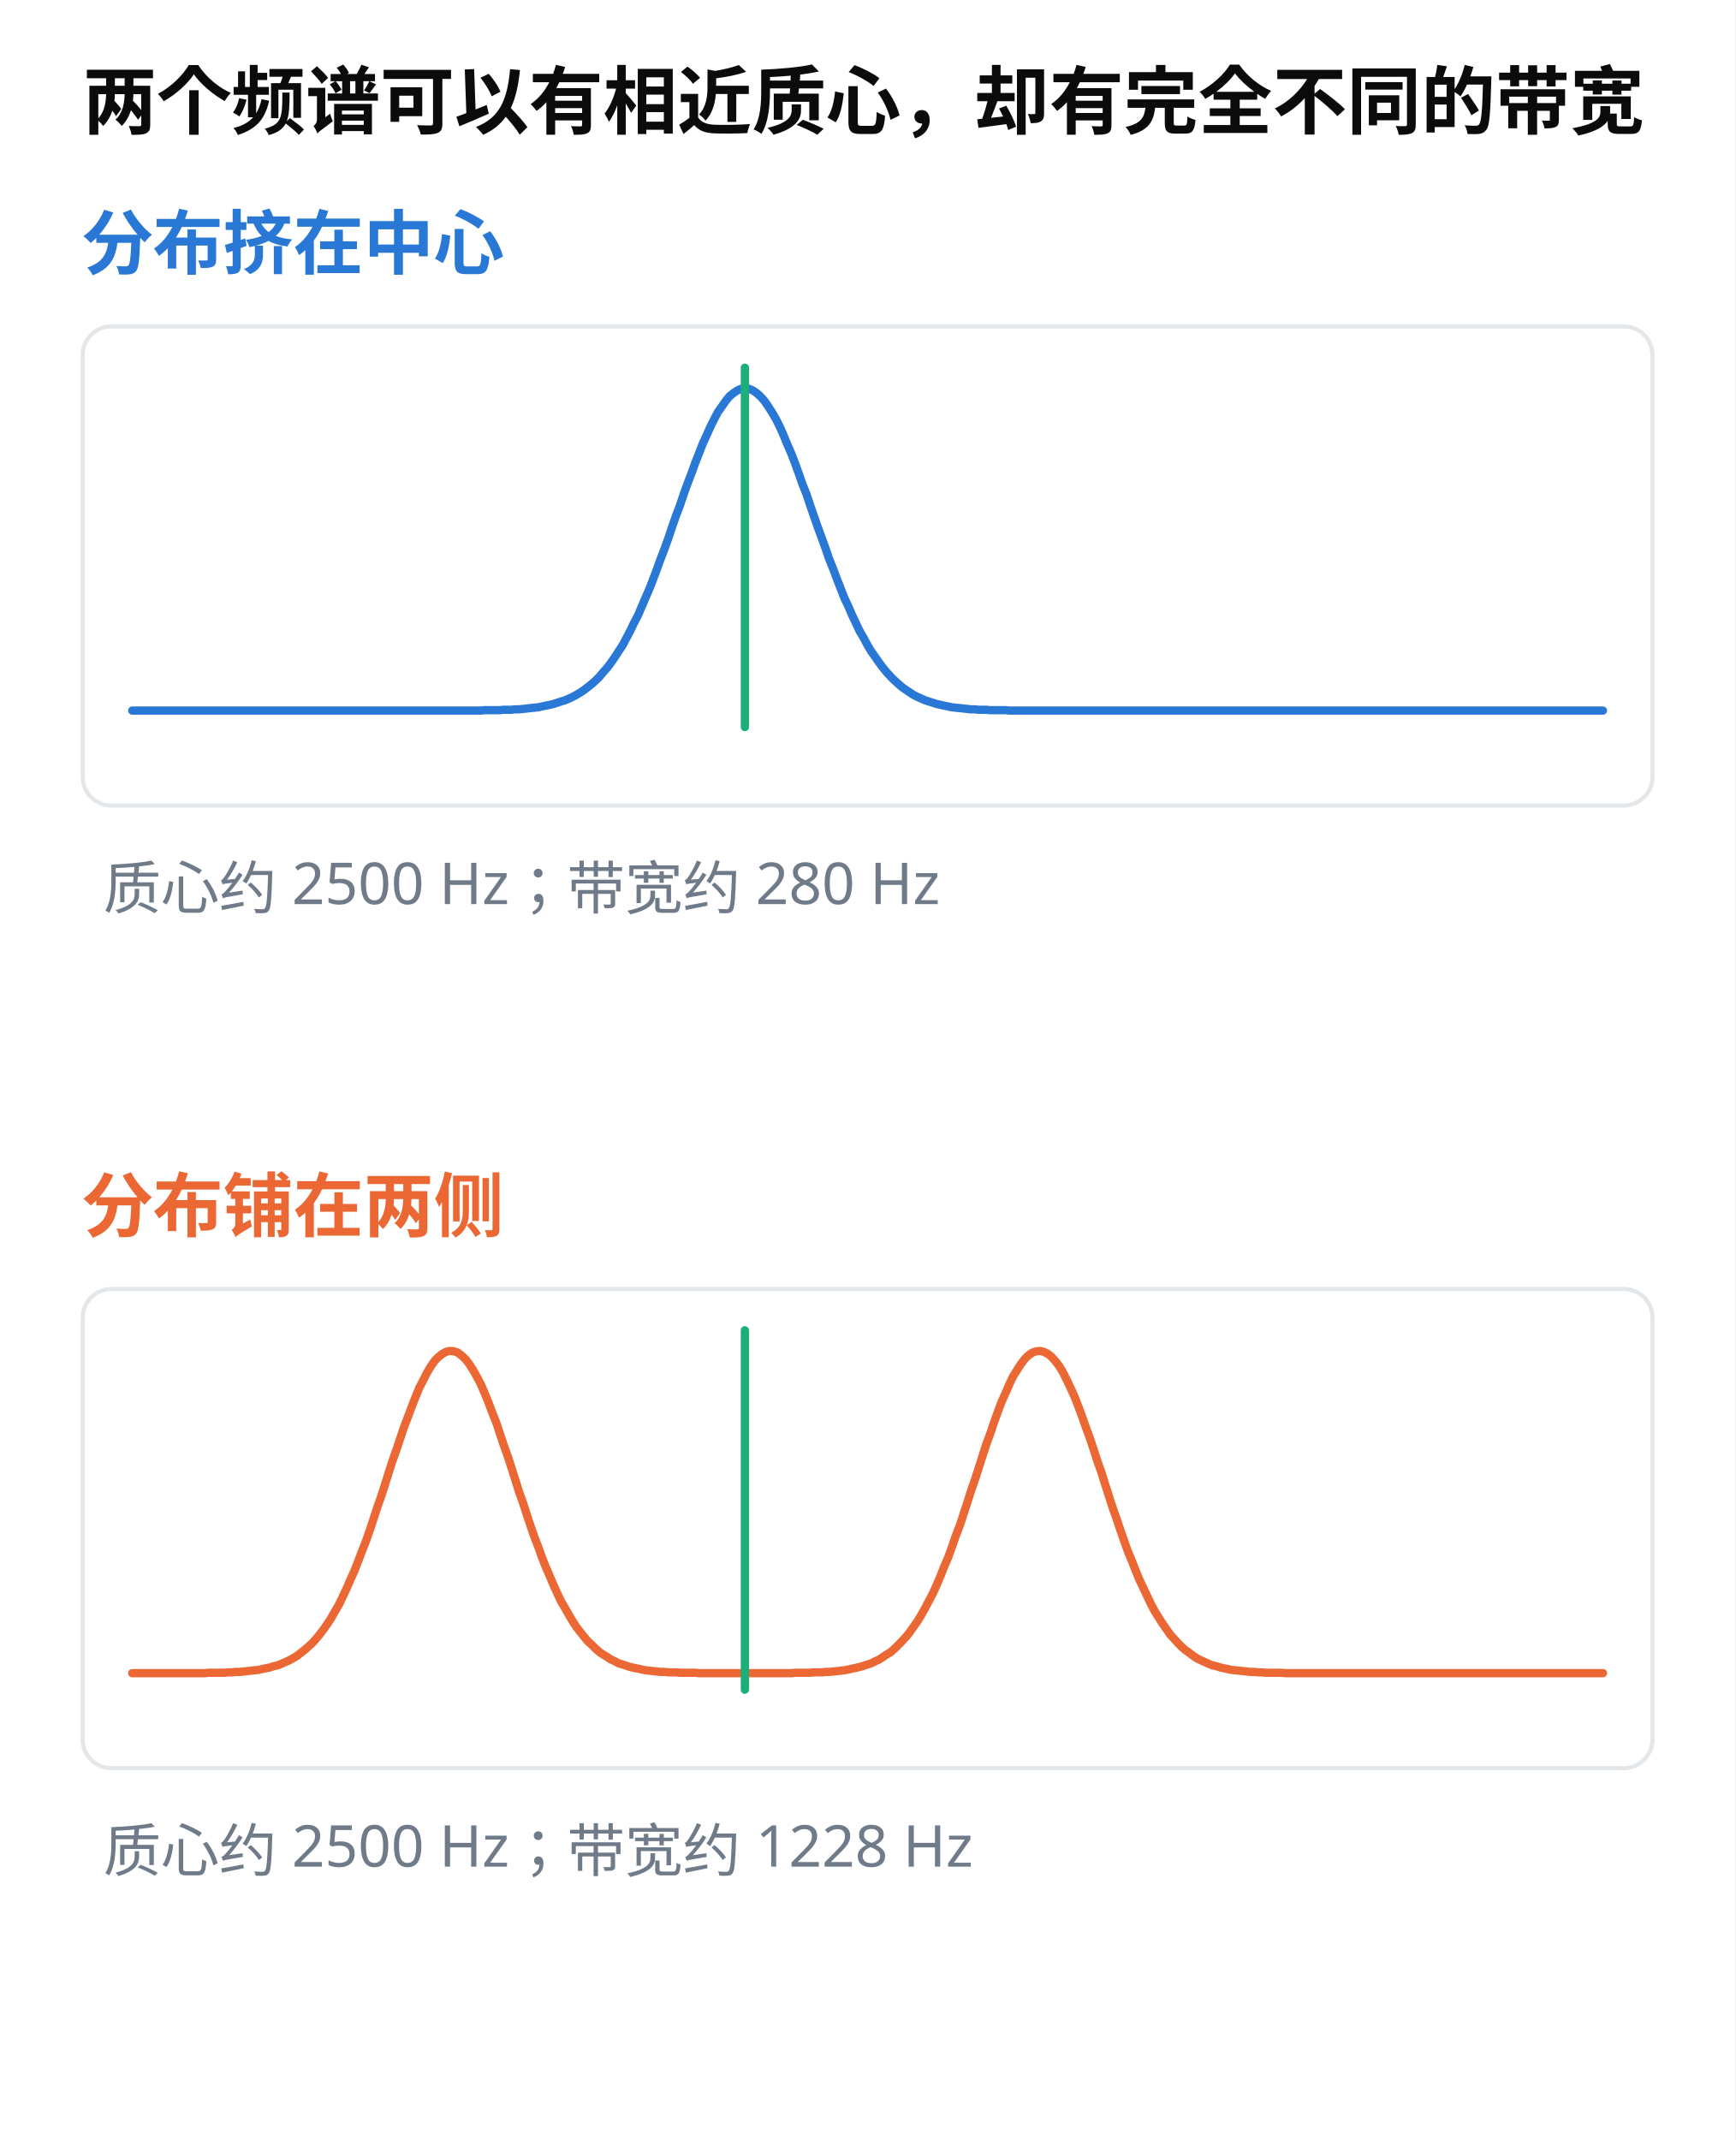
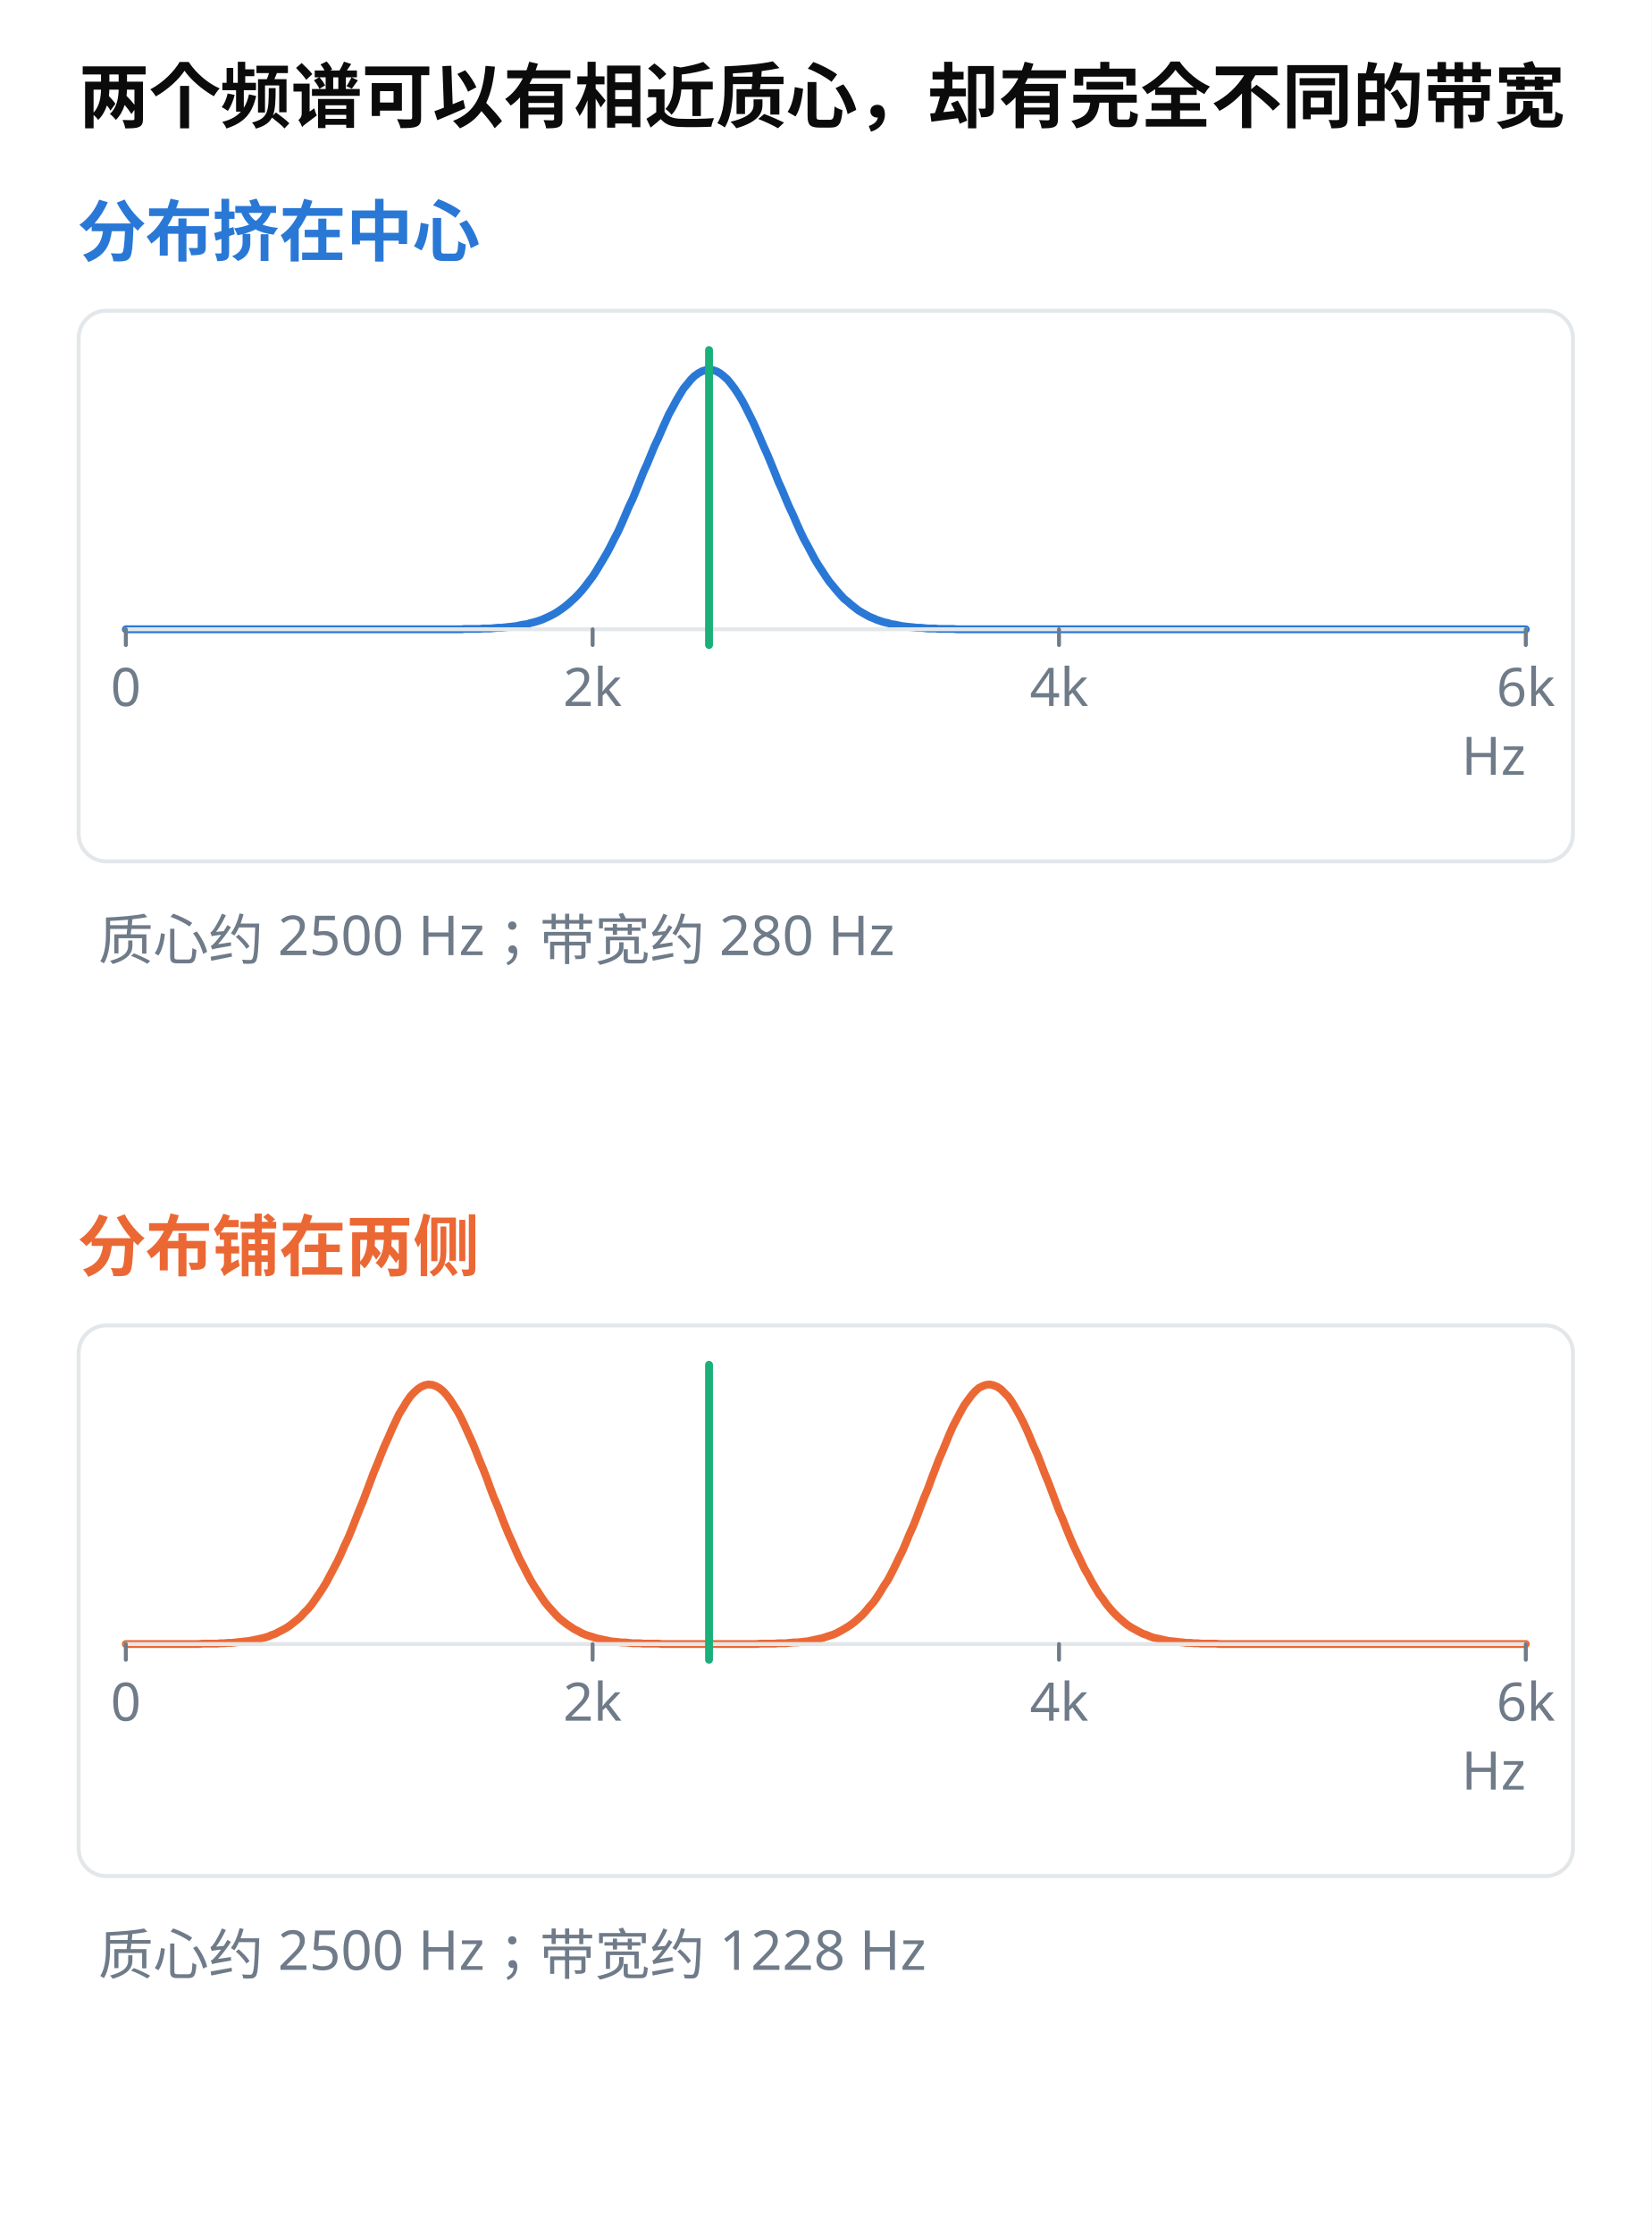
- <svg xmlns="http://www.w3.org/2000/svg" viewBox="0 0 420 518" width="420" height="518" font-family="Microsoft YaHei, PingFang SC, Noto Sans SC, Hiragino Sans GB, sans-serif" fill="#0b0b0b" role="img" aria-label="相近质心但带宽不同的两个频谱">
-   <rect width="420" height="518" fill="#ffffff" />
+ <svg xmlns="http://www.w3.org/2000/svg" viewBox="0 0 420 568" width="420" height="568" font-family="Microsoft YaHei, PingFang SC, Noto Sans SC, Hiragino Sans GB, sans-serif" fill="#0b0b0b" role="img" aria-label="相近质心但带宽不同的两个频谱">
+   <rect width="420" height="568" fill="#ffffff" />
  <text x="20" y="31" font-size="18" font-weight="700" fill="#0b0b0b" text-anchor="start">
    <tspan x="20" dy="0">两个频谱可以有相近质心，却有完全不同的带宽</tspan>
  </text>
  <text x="20" y="65" font-size="17" font-weight="700" fill="#2a78d6" text-anchor="start">分布挤在中心</text>
-   <rect x="20" y="79" width="380" height="116" rx="7" fill="#fff" stroke="#e3e7ea" stroke-width="1" />
-   <polyline points="32.0,172.0 32.9,172.0 33.9,172.0 34.8,172.0 35.7,172.0 36.6,172.0 37.6,172.0 38.5,172.0 39.4,172.0 40.3,172.0 41.3,172.0 42.2,172.0 43.1,172.0 44.1,172.0 45.0,172.0 45.9,172.0 46.8,172.0 47.8,172.0 48.7,172.0 49.6,172.0 50.5,172.0 51.5,172.0 52.4,172.0 53.3,172.0 54.3,172.0 55.2,172.0 56.1,172.0 57.0,172.0 58.0,172.0 58.9,172.0 59.8,172.0 60.7,172.0 61.7,172.0 62.6,172.0 63.5,172.0 64.4,172.0 65.4,172.0 66.3,172.0 67.2,172.0 68.2,172.0 69.1,172.0 70.0,172.0 70.9,172.0 71.9,172.0 72.8,172.0 73.7,172.0 74.6,172.0 75.6,172.0 76.5,172.0 77.4,172.0 78.4,172.0 79.3,172.0 80.2,172.0 81.1,172.0 82.1,172.0 83.0,172.0 83.9,172.0 84.8,172.0 85.8,172.0 86.7,172.0 87.6,172.0 88.6,172.0 89.5,172.0 90.4,172.0 91.3,172.0 92.3,172.0 93.2,172.0 94.1,172.0 95.0,172.0 96.0,172.0 96.9,172.0 97.8,172.0 98.8,172.0 99.7,172.0 100.6,172.0 101.5,172.0 102.5,172.0 103.4,172.0 104.3,172.0 105.2,172.0 106.2,172.0 107.1,172.0 108.0,172.0 108.9,172.0 109.9,172.0 110.8,172.0 111.7,172.0 112.7,172.0 113.6,172.0 114.5,172.0 115.4,172.0 116.4,172.0 117.3,171.9 118.2,171.9 119.1,171.9 120.1,171.9 121.0,171.9 121.9,171.8 122.9,171.8 123.8,171.8 124.7,171.7 125.6,171.7 126.6,171.6 127.5,171.5 128.4,171.4 129.3,171.3 130.3,171.2 131.2,171.0 132.1,170.8 133.1,170.6 134.0,170.4 134.9,170.1 135.8,169.8 136.8,169.5 137.7,169.1 138.6,168.7 139.5,168.2 140.5,167.6 141.4,167.0 142.3,166.3 143.3,165.5 144.2,164.7 145.1,163.8 146.0,162.7 147.0,161.6 147.9,160.4 148.8,159.1 149.7,157.7 150.7,156.2 151.6,154.5 152.5,152.8 153.4,150.9 154.4,149.0 155.3,146.9 156.2,144.8 157.2,142.5 158.1,140.2 159.0,137.8 159.9,135.3 160.9,132.7 161.8,130.2 162.7,127.5 163.6,124.9 164.6,122.3 165.5,119.6 166.4,117.1 167.4,114.5 168.3,112.0 169.2,109.7 170.1,107.4 171.1,105.2 172.0,103.2 172.9,101.4 173.8,99.7 174.8,98.3 175.7,97.0 176.6,95.9 177.6,95.1 178.5,94.5 179.4,94.1 180.3,94.0 181.3,94.1 182.2,94.5 183.1,95.1 184.0,95.9 185.0,97.0 185.9,98.3 186.8,99.7 187.8,101.4 188.7,103.2 189.6,105.2 190.5,107.4 191.5,109.7 192.4,112.0 193.3,114.5 194.2,117.1 195.2,119.6 196.1,122.3 197.0,124.9 197.9,127.5 198.9,130.2 199.8,132.7 200.7,135.3 201.7,137.8 202.6,140.2 203.5,142.5 204.4,144.8 205.4,146.9 206.3,149.0 207.2,150.9 208.1,152.8 209.1,154.5 210.0,156.2 210.9,157.7 211.9,159.1 212.8,160.4 213.7,161.6 214.6,162.7 215.6,163.8 216.5,164.7 217.4,165.5 218.3,166.3 219.3,167.0 220.2,167.6 221.1,168.2 222.1,168.7 223.0,169.1 223.9,169.5 224.8,169.8 225.8,170.1 226.7,170.4 227.6,170.6 228.5,170.8 229.5,171.0 230.4,171.2 231.3,171.3 232.3,171.4 233.2,171.5 234.1,171.6 235.0,171.7 236.0,171.7 236.9,171.8 237.8,171.8 238.7,171.8 239.7,171.9 240.6,171.9 241.5,171.9 242.4,171.9 243.4,171.9 244.3,172.0 245.2,172.0 246.2,172.0 247.1,172.0 248.0,172.0 248.9,172.0 249.9,172.0 250.8,172.0 251.7,172.0 252.6,172.0 253.6,172.0 254.5,172.0 255.4,172.0 256.4,172.0 257.3,172.0 258.2,172.0 259.1,172.0 260.1,172.0 261.0,172.0 261.9,172.0 262.8,172.0 263.8,172.0 264.7,172.0 265.6,172.0 266.6,172.0 267.5,172.0 268.4,172.0 269.3,172.0 270.3,172.0 271.2,172.0 272.1,172.0 273.0,172.0 274.0,172.0 274.9,172.0 275.8,172.0 276.8,172.0 277.7,172.0 278.6,172.0 279.5,172.0 280.5,172.0 281.4,172.0 282.3,172.0 283.2,172.0 284.2,172.0 285.1,172.0 286.0,172.0 286.9,172.0 287.9,172.0 288.8,172.0 289.7,172.0 290.7,172.0 291.6,172.0 292.5,172.0 293.4,172.0 294.4,172.0 295.3,172.0 296.2,172.0 297.1,172.0 298.1,172.0 299.0,172.0 299.9,172.0 300.9,172.0 301.8,172.0 302.7,172.0 303.6,172.0 304.6,172.0 305.5,172.0 306.4,172.0 307.3,172.0 308.3,172.0 309.2,172.0 310.1,172.0 311.1,172.0 312.0,172.0 312.9,172.0 313.8,172.0 314.8,172.0 315.7,172.0 316.6,172.0 317.5,172.0 318.5,172.0 319.4,172.0 320.3,172.0 321.3,172.0 322.2,172.0 323.1,172.0 324.0,172.0 325.0,172.0 325.9,172.0 326.8,172.0 327.7,172.0 328.7,172.0 329.6,172.0 330.5,172.0 331.4,172.0 332.4,172.0 333.3,172.0 334.2,172.0 335.2,172.0 336.1,172.0 337.0,172.0 337.9,172.0 338.9,172.0 339.8,172.0 340.7,172.0 341.6,172.0 342.6,172.0 343.5,172.0 344.4,172.0 345.4,172.0 346.3,172.0 347.2,172.0 348.1,172.0 349.1,172.0 350.0,172.0 350.9,172.0 351.8,172.0 352.8,172.0 353.7,172.0 354.6,172.0 355.6,172.0 356.5,172.0 357.4,172.0 358.3,172.0 359.3,172.0 360.2,172.0 361.1,172.0 362.0,172.0 363.0,172.0 363.9,172.0 364.8,172.0 365.8,172.0 366.7,172.0 367.6,172.0 368.5,172.0 369.5,172.0 370.4,172.0 371.3,172.0 372.2,172.0 373.2,172.0 374.1,172.0 375.0,172.0 375.9,172.0 376.9,172.0 377.8,172.0 378.7,172.0 379.7,172.0 380.6,172.0 381.5,172.0 382.4,172.0 383.4,172.0 384.3,172.0 385.2,172.0 386.1,172.0 387.1,172.0 388.0,172.0" fill="none" stroke="#2a78d6" stroke-width="2" stroke-linejoin="round" stroke-linecap="round" />
-   <line x1="180.3" y1="89.0" x2="180.3" y2="176.0" stroke="#1baf7a" stroke-width="2" stroke-linecap="round" />
-   <text x="25" y="220" font-size="14" font-weight="400" fill="#6f7b89" text-anchor="start">质心约 2500 Hz；带宽约 280 Hz</text>
-   <text x="20" y="298" font-size="17" font-weight="700" fill="#eb6834" text-anchor="start">分布铺在两侧</text>
-   <rect x="20" y="312" width="380" height="116" rx="7" fill="#fff" stroke="#e3e7ea" stroke-width="1" />
-   <polyline points="32.0,405.0 32.9,405.0 33.9,405.0 34.8,405.0 35.7,405.0 36.6,405.0 37.6,405.0 38.5,405.0 39.4,405.0 40.3,405.0 41.3,405.0 42.2,405.0 43.1,405.0 44.1,405.0 45.0,405.0 45.9,405.0 46.8,405.0 47.8,405.0 48.7,405.0 49.6,405.0 50.5,404.9 51.5,404.9 52.4,404.9 53.3,404.9 54.3,404.9 55.2,404.8 56.1,404.8 57.0,404.7 58.0,404.7 58.9,404.6 59.8,404.5 60.7,404.4 61.7,404.3 62.6,404.2 63.5,404.0 64.4,403.8 65.4,403.6 66.3,403.3 67.2,403.1 68.2,402.7 69.1,402.3 70.0,401.9 70.9,401.4 71.9,400.8 72.8,400.1 73.7,399.4 74.6,398.6 75.6,397.7 76.5,396.7 77.4,395.6 78.4,394.3 79.3,393.0 80.2,391.6 81.1,390.0 82.1,388.3 83.0,386.4 83.9,384.5 84.8,382.4 85.8,380.2 86.7,377.9 87.6,375.5 88.6,373.0 89.5,370.4 90.4,367.7 91.3,364.9 92.3,362.1 93.2,359.3 94.1,356.4 95.0,353.6 96.0,350.8 96.9,348.1 97.8,345.4 98.8,342.8 99.7,340.4 100.6,338.1 101.5,335.9 102.5,334.0 103.4,332.2 104.3,330.7 105.2,329.4 106.2,328.4 107.1,327.7 108.0,327.2 108.9,327.0 109.9,327.1 110.8,327.4 111.7,328.1 112.7,329.0 113.6,330.2 114.5,331.6 115.4,333.2 116.4,335.1 117.3,337.2 118.2,339.4 119.1,341.8 120.1,344.3 121.0,347.0 121.9,349.7 122.9,352.5 123.8,355.3 124.7,358.1 125.6,361.0 126.6,363.8 127.5,366.6 128.4,369.3 129.3,371.9 130.3,374.5 131.2,377.0 132.1,379.3 133.1,381.6 134.0,383.7 134.9,385.7 135.8,387.6 136.8,389.3 137.7,390.9 138.6,392.4 139.5,393.8 140.5,395.1 141.4,396.2 142.3,397.3 143.3,398.2 144.2,399.1 145.1,399.9 146.0,400.5 147.0,401.1 147.9,401.7 148.8,402.1 149.7,402.6 150.7,402.9 151.6,403.2 152.5,403.5 153.4,403.7 154.4,403.9 155.3,404.1 156.2,404.3 157.2,404.4 158.1,404.5 159.0,404.6 159.9,404.7 160.9,404.7 161.8,404.8 162.7,404.8 163.6,404.8 164.6,404.9 165.5,404.9 166.4,404.9 167.4,404.9 168.3,404.9 169.2,405.0 170.1,405.0 171.1,405.0 172.0,405.0 172.9,405.0 173.8,405.0 174.8,405.0 175.7,405.0 176.6,405.0 177.6,405.0 178.5,405.0 179.4,405.0 180.3,405.0 181.3,405.0 182.2,405.0 183.1,405.0 184.0,405.0 185.0,405.0 185.9,405.0 186.8,405.0 187.8,405.0 188.7,405.0 189.6,405.0 190.5,405.0 191.5,405.0 192.4,404.9 193.3,404.9 194.2,404.9 195.2,404.9 196.1,404.9 197.0,404.8 197.9,404.8 198.9,404.8 199.8,404.7 200.7,404.7 201.7,404.6 202.6,404.5 203.5,404.4 204.4,404.3 205.4,404.1 206.3,403.9 207.2,403.7 208.1,403.5 209.1,403.2 210.0,402.9 210.9,402.6 211.9,402.1 212.8,401.7 213.7,401.1 214.6,400.5 215.6,399.9 216.5,399.1 217.4,398.2 218.3,397.3 219.3,396.2 220.2,395.1 221.1,393.8 222.1,392.4 223.0,390.9 223.9,389.3 224.8,387.6 225.8,385.7 226.7,383.7 227.6,381.6 228.5,379.3 229.5,377.0 230.4,374.5 231.3,371.9 232.3,369.3 233.2,366.6 234.1,363.8 235.0,361.0 236.0,358.1 236.9,355.3 237.8,352.5 238.7,349.7 239.7,347.0 240.6,344.3 241.5,341.8 242.4,339.4 243.4,337.2 244.3,335.1 245.2,333.2 246.2,331.6 247.1,330.2 248.0,329.0 248.9,328.1 249.9,327.4 250.8,327.1 251.7,327.0 252.6,327.2 253.6,327.7 254.5,328.4 255.4,329.4 256.4,330.7 257.3,332.2 258.2,334.0 259.1,335.9 260.1,338.1 261.0,340.4 261.9,342.8 262.8,345.4 263.8,348.1 264.7,350.8 265.6,353.6 266.6,356.4 267.5,359.3 268.4,362.1 269.3,364.9 270.3,367.7 271.2,370.4 272.1,373.0 273.0,375.5 274.0,377.9 274.9,380.2 275.8,382.4 276.8,384.5 277.7,386.4 278.6,388.3 279.5,390.0 280.5,391.6 281.4,393.0 282.3,394.3 283.2,395.6 284.2,396.7 285.1,397.7 286.0,398.6 286.9,399.4 287.9,400.1 288.8,400.8 289.7,401.4 290.7,401.9 291.6,402.3 292.5,402.7 293.4,403.1 294.4,403.3 295.3,403.6 296.2,403.8 297.1,404.0 298.1,404.2 299.0,404.3 299.9,404.4 300.9,404.5 301.8,404.6 302.7,404.7 303.6,404.7 304.6,404.8 305.5,404.8 306.4,404.9 307.3,404.9 308.3,404.9 309.2,404.9 310.1,404.9 311.1,405.0 312.0,405.0 312.9,405.0 313.8,405.0 314.8,405.0 315.7,405.0 316.6,405.0 317.5,405.0 318.5,405.0 319.4,405.0 320.3,405.0 321.3,405.0 322.2,405.0 323.1,405.0 324.0,405.0 325.0,405.0 325.9,405.0 326.8,405.0 327.7,405.0 328.7,405.0 329.6,405.0 330.5,405.0 331.4,405.0 332.4,405.0 333.3,405.0 334.2,405.0 335.2,405.0 336.1,405.0 337.0,405.0 337.9,405.0 338.9,405.0 339.8,405.0 340.7,405.0 341.6,405.0 342.6,405.0 343.5,405.0 344.4,405.0 345.4,405.0 346.3,405.0 347.2,405.0 348.1,405.0 349.1,405.0 350.0,405.0 350.9,405.0 351.8,405.0 352.8,405.0 353.7,405.0 354.6,405.0 355.6,405.0 356.5,405.0 357.4,405.0 358.3,405.0 359.3,405.0 360.2,405.0 361.1,405.0 362.0,405.0 363.0,405.0 363.9,405.0 364.8,405.0 365.8,405.0 366.7,405.0 367.6,405.0 368.5,405.0 369.5,405.0 370.4,405.0 371.3,405.0 372.2,405.0 373.2,405.0 374.1,405.0 375.0,405.0 375.9,405.0 376.9,405.0 377.8,405.0 378.7,405.0 379.7,405.0 380.6,405.0 381.5,405.0 382.4,405.0 383.4,405.0 384.3,405.0 385.2,405.0 386.1,405.0 387.1,405.0 388.0,405.0" fill="none" stroke="#eb6834" stroke-width="2" stroke-linejoin="round" stroke-linecap="round" />
-   <line x1="180.3" y1="322.0" x2="180.3" y2="409.0" stroke="#1baf7a" stroke-width="2" stroke-linecap="round" />
-   <text x="25" y="453" font-size="14" font-weight="400" fill="#6f7b89" text-anchor="start">质心约 2500 Hz；带宽约 1228 Hz</text>
+   <rect x="20" y="79" width="380" height="140" rx="7" fill="#fff" stroke="#e3e7ea" stroke-width="1" />
+   <polyline points="32.0,160.0 32.9,160.0 33.9,160.0 34.8,160.0 35.7,160.0 36.6,160.0 37.6,160.0 38.5,160.0 39.4,160.0 40.3,160.0 41.3,160.0 42.2,160.0 43.1,160.0 44.1,160.0 45.0,160.0 45.9,160.0 46.8,160.0 47.8,160.0 48.7,160.0 49.6,160.0 50.5,160.0 51.5,160.0 52.4,160.0 53.3,160.0 54.3,160.0 55.2,160.0 56.1,160.0 57.0,160.0 58.0,160.0 58.9,160.0 59.8,160.0 60.7,160.0 61.7,160.0 62.6,160.0 63.5,160.0 64.4,160.0 65.4,160.0 66.3,160.0 67.2,160.0 68.2,160.0 69.1,160.0 70.0,160.0 70.9,160.0 71.9,160.0 72.8,160.0 73.7,160.0 74.6,160.0 75.6,160.0 76.5,160.0 77.4,160.0 78.4,160.0 79.3,160.0 80.2,160.0 81.1,160.0 82.1,160.0 83.0,160.0 83.9,160.0 84.8,160.0 85.8,160.0 86.7,160.0 87.6,160.0 88.6,160.0 89.5,160.0 90.4,160.0 91.3,160.0 92.3,160.0 93.2,160.0 94.1,160.0 95.0,160.0 96.0,160.0 96.9,160.0 97.8,160.0 98.8,160.0 99.7,160.0 100.6,160.0 101.5,160.0 102.5,160.0 103.4,160.0 104.3,160.0 105.2,160.0 106.2,160.0 107.1,160.0 108.0,160.0 108.9,160.0 109.9,160.0 110.8,160.0 111.7,160.0 112.7,160.0 113.6,160.0 114.5,160.0 115.4,160.0 116.4,160.0 117.3,160.0 118.2,159.9 119.1,159.9 120.1,159.9 121.0,159.9 121.9,159.9 122.9,159.8 123.8,159.8 124.7,159.8 125.6,159.7 126.6,159.6 127.5,159.6 128.4,159.5 129.3,159.4 130.3,159.3 131.2,159.2 132.1,159.0 133.1,158.8 134.0,158.7 134.9,158.4 135.8,158.2 136.8,157.9 137.7,157.6 138.6,157.2 139.5,156.8 140.5,156.3 141.4,155.8 142.3,155.2 143.3,154.5 144.2,153.8 145.1,153.0 146.0,152.2 147.0,151.2 147.9,150.2 148.8,149.1 149.7,147.9 150.7,146.6 151.6,145.2 152.5,143.7 153.4,142.2 154.4,140.5 155.3,138.8 156.2,137.0 157.2,135.1 158.1,133.1 159.0,131.0 159.9,128.9 160.9,126.8 161.8,124.6 162.7,122.4 163.6,120.1 164.6,117.9 165.5,115.7 166.4,113.5 167.4,111.4 168.3,109.3 169.2,107.3 170.1,105.3 171.1,103.5 172.0,101.8 172.9,100.3 173.8,98.8 174.8,97.6 175.7,96.5 176.6,95.6 177.6,94.9 178.5,94.4 179.4,94.1 180.3,94.0 181.3,94.1 182.2,94.4 183.1,94.9 184.0,95.6 185.0,96.5 185.9,97.6 186.8,98.8 187.8,100.3 188.7,101.8 189.6,103.5 190.5,105.3 191.5,107.3 192.4,109.3 193.3,111.4 194.2,113.5 195.2,115.7 196.1,117.9 197.0,120.1 197.9,122.4 198.9,124.6 199.8,126.8 200.7,128.9 201.7,131.0 202.6,133.1 203.5,135.1 204.4,137.0 205.4,138.8 206.3,140.5 207.2,142.2 208.1,143.7 209.1,145.2 210.0,146.6 210.9,147.9 211.9,149.1 212.8,150.2 213.7,151.2 214.6,152.2 215.6,153.0 216.5,153.8 217.4,154.5 218.3,155.2 219.3,155.8 220.2,156.3 221.1,156.8 222.1,157.2 223.0,157.6 223.9,157.9 224.8,158.2 225.8,158.4 226.7,158.7 227.6,158.8 228.5,159.0 229.5,159.2 230.4,159.3 231.3,159.4 232.3,159.5 233.2,159.6 234.1,159.6 235.0,159.7 236.0,159.8 236.9,159.8 237.8,159.8 238.7,159.9 239.7,159.9 240.6,159.9 241.5,159.9 242.4,159.9 243.4,160.0 244.3,160.0 245.2,160.0 246.2,160.0 247.1,160.0 248.0,160.0 248.9,160.0 249.9,160.0 250.8,160.0 251.7,160.0 252.6,160.0 253.6,160.0 254.5,160.0 255.4,160.0 256.4,160.0 257.3,160.0 258.2,160.0 259.1,160.0 260.1,160.0 261.0,160.0 261.9,160.0 262.8,160.0 263.8,160.0 264.7,160.0 265.6,160.0 266.6,160.0 267.5,160.0 268.4,160.0 269.3,160.0 270.3,160.0 271.2,160.0 272.1,160.0 273.0,160.0 274.0,160.0 274.9,160.0 275.8,160.0 276.8,160.0 277.7,160.0 278.6,160.0 279.5,160.0 280.5,160.0 281.4,160.0 282.3,160.0 283.2,160.0 284.2,160.0 285.1,160.0 286.0,160.0 286.9,160.0 287.9,160.0 288.8,160.0 289.7,160.0 290.7,160.0 291.6,160.0 292.5,160.0 293.4,160.0 294.4,160.0 295.3,160.0 296.2,160.0 297.1,160.0 298.1,160.0 299.0,160.0 299.9,160.0 300.9,160.0 301.8,160.0 302.7,160.0 303.6,160.0 304.6,160.0 305.5,160.0 306.4,160.0 307.3,160.0 308.3,160.0 309.2,160.0 310.1,160.0 311.1,160.0 312.0,160.0 312.9,160.0 313.8,160.0 314.8,160.0 315.7,160.0 316.6,160.0 317.5,160.0 318.5,160.0 319.4,160.0 320.3,160.0 321.3,160.0 322.2,160.0 323.1,160.0 324.0,160.0 325.0,160.0 325.9,160.0 326.8,160.0 327.7,160.0 328.7,160.0 329.6,160.0 330.5,160.0 331.4,160.0 332.4,160.0 333.3,160.0 334.2,160.0 335.2,160.0 336.1,160.0 337.0,160.0 337.9,160.0 338.9,160.0 339.8,160.0 340.7,160.0 341.6,160.0 342.6,160.0 343.5,160.0 344.4,160.0 345.4,160.0 346.3,160.0 347.2,160.0 348.1,160.0 349.1,160.0 350.0,160.0 350.9,160.0 351.8,160.0 352.8,160.0 353.7,160.0 354.6,160.0 355.6,160.0 356.5,160.0 357.4,160.0 358.3,160.0 359.3,160.0 360.2,160.0 361.1,160.0 362.0,160.0 363.0,160.0 363.9,160.0 364.8,160.0 365.8,160.0 366.7,160.0 367.6,160.0 368.5,160.0 369.5,160.0 370.4,160.0 371.3,160.0 372.2,160.0 373.2,160.0 374.1,160.0 375.0,160.0 375.9,160.0 376.9,160.0 377.8,160.0 378.7,160.0 379.7,160.0 380.6,160.0 381.5,160.0 382.4,160.0 383.4,160.0 384.3,160.0 385.2,160.0 386.1,160.0 387.1,160.0 388.0,160.0" fill="none" stroke="#2a78d6" stroke-width="2" stroke-linejoin="round" stroke-linecap="round" />
+   <line x1="32.0" y1="160.0" x2="388.0" y2="160.0" stroke="#e3e7ea" stroke-width="1" stroke-linecap="round" />
+   <line x1="32.0" y1="160.0" x2="32.0" y2="164.0" stroke="#6f7b89" stroke-width="1" stroke-linecap="round" />
+   <text x="32" y="179.5" font-size="13.5" font-weight="400" fill="#6f7b89" text-anchor="middle">0</text>
+   <line x1="150.7" y1="160.0" x2="150.7" y2="164.0" stroke="#6f7b89" stroke-width="1" stroke-linecap="round" />
+   <text x="150.667" y="179.5" font-size="13.5" font-weight="400" fill="#6f7b89" text-anchor="middle">2k</text>
+   <line x1="269.3" y1="160.0" x2="269.3" y2="164.0" stroke="#6f7b89" stroke-width="1" stroke-linecap="round" />
+   <text x="269.333" y="179.5" font-size="13.5" font-weight="400" fill="#6f7b89" text-anchor="middle">4k</text>
+   <line x1="388.0" y1="160.0" x2="388.0" y2="164.0" stroke="#6f7b89" stroke-width="1" stroke-linecap="round" />
+   <text x="388" y="179.5" font-size="13.5" font-weight="400" fill="#6f7b89" text-anchor="middle">6k</text>
+   <text x="388" y="197" font-size="13.5" font-weight="400" fill="#6f7b89" text-anchor="end">Hz</text>
+   <line x1="180.3" y1="89.0" x2="180.3" y2="164.0" stroke="#1baf7a" stroke-width="2" stroke-linecap="round" />
+   <text x="25" y="244" font-size="14" font-weight="400" fill="#6f7b89" text-anchor="start">质心约 2500 Hz；带宽约 280 Hz</text>
+   <text x="20" y="323" font-size="17" font-weight="700" fill="#eb6834" text-anchor="start">分布铺在两侧</text>
+   <rect x="20" y="337" width="380" height="140" rx="7" fill="#fff" stroke="#e3e7ea" stroke-width="1" />
+   <polyline points="32.0,418.0 32.9,418.0 33.9,418.0 34.8,418.0 35.7,418.0 36.6,418.0 37.6,418.0 38.5,418.0 39.4,418.0 40.3,418.0 41.3,418.0 42.2,418.0 43.1,418.0 44.1,418.0 45.0,418.0 45.9,418.0 46.8,418.0 47.8,418.0 48.7,418.0 49.6,418.0 50.5,418.0 51.5,417.9 52.4,417.9 53.3,417.9 54.3,417.9 55.2,417.9 56.1,417.8 57.0,417.8 58.0,417.7 58.9,417.7 59.8,417.6 60.7,417.5 61.7,417.4 62.6,417.3 63.5,417.2 64.4,417.0 65.4,416.8 66.3,416.6 67.2,416.4 68.2,416.1 69.1,415.7 70.0,415.4 70.9,414.9 71.9,414.4 72.8,413.9 73.7,413.3 74.6,412.6 75.6,411.8 76.5,411.0 77.4,410.0 78.4,409.0 79.3,407.9 80.2,406.6 81.1,405.3 82.1,403.8 83.0,402.3 83.9,400.6 84.8,398.9 85.8,397.0 86.7,395.1 87.6,393.0 88.6,390.9 89.5,388.7 90.4,386.4 91.3,384.1 92.3,381.7 93.2,379.3 94.1,376.9 95.0,374.5 96.0,372.1 96.9,369.8 97.8,367.6 98.8,365.4 99.7,363.3 100.6,361.4 101.5,359.5 102.5,357.9 103.4,356.4 104.3,355.1 105.2,354.1 106.2,353.2 107.1,352.6 108.0,352.2 108.9,352.0 109.9,352.1 110.8,352.4 111.7,352.9 112.7,353.7 113.6,354.7 114.5,355.9 115.4,357.3 116.4,358.9 117.3,360.6 118.2,362.5 119.1,364.5 120.1,366.7 121.0,368.9 121.9,371.2 122.9,373.6 123.8,375.9 124.7,378.4 125.6,380.8 126.6,383.1 127.5,385.5 128.4,387.8 129.3,390.0 130.3,392.2 131.2,394.3 132.1,396.3 133.1,398.2 134.0,400.0 134.9,401.7 135.8,403.2 136.8,404.7 137.7,406.1 138.6,407.4 139.5,408.5 140.5,409.6 141.4,410.6 142.3,411.5 143.3,412.3 144.2,413.0 145.1,413.6 146.0,414.2 147.0,414.7 147.9,415.2 148.8,415.6 149.7,415.9 150.7,416.2 151.6,416.5 152.5,416.7 153.4,416.9 154.4,417.1 155.3,417.3 156.2,417.4 157.2,417.5 158.1,417.6 159.0,417.6 159.9,417.7 160.9,417.8 161.8,417.8 162.7,417.8 163.6,417.9 164.6,417.9 165.5,417.9 166.4,417.9 167.4,417.9 168.3,418.0 169.2,418.0 170.1,418.0 171.1,418.0 172.0,418.0 172.9,418.0 173.8,418.0 174.8,418.0 175.7,418.0 176.6,418.0 177.6,418.0 178.5,418.0 179.4,418.0 180.3,418.0 181.3,418.0 182.2,418.0 183.1,418.0 184.0,418.0 185.0,418.0 185.9,418.0 186.8,418.0 187.8,418.0 188.7,418.0 189.6,418.0 190.5,418.0 191.5,418.0 192.4,418.0 193.3,417.9 194.2,417.9 195.2,417.9 196.1,417.9 197.0,417.9 197.9,417.8 198.9,417.8 199.8,417.8 200.7,417.7 201.7,417.6 202.6,417.6 203.5,417.5 204.4,417.4 205.4,417.3 206.3,417.1 207.2,416.9 208.1,416.7 209.1,416.5 210.0,416.2 210.9,415.9 211.9,415.6 212.8,415.2 213.7,414.7 214.6,414.2 215.6,413.6 216.5,413.0 217.4,412.3 218.3,411.5 219.3,410.6 220.2,409.6 221.1,408.5 222.1,407.4 223.0,406.1 223.9,404.7 224.8,403.2 225.8,401.7 226.7,400.0 227.6,398.2 228.5,396.3 229.5,394.3 230.4,392.2 231.3,390.0 232.3,387.8 233.2,385.5 234.1,383.1 235.0,380.8 236.0,378.4 236.9,375.9 237.8,373.6 238.7,371.2 239.7,368.9 240.6,366.7 241.5,364.5 242.4,362.5 243.4,360.6 244.3,358.9 245.2,357.3 246.2,355.9 247.1,354.7 248.0,353.7 248.9,352.9 249.9,352.4 250.8,352.1 251.7,352.0 252.6,352.2 253.6,352.6 254.5,353.2 255.4,354.1 256.4,355.1 257.3,356.4 258.2,357.9 259.1,359.5 260.1,361.4 261.0,363.3 261.9,365.4 262.8,367.6 263.8,369.8 264.7,372.1 265.6,374.5 266.6,376.9 267.5,379.3 268.4,381.7 269.3,384.1 270.3,386.4 271.2,388.7 272.1,390.9 273.0,393.0 274.0,395.1 274.9,397.0 275.8,398.9 276.8,400.6 277.7,402.3 278.6,403.8 279.5,405.3 280.5,406.6 281.4,407.9 282.3,409.0 283.2,410.0 284.2,411.0 285.1,411.8 286.0,412.6 286.9,413.3 287.9,413.9 288.8,414.4 289.7,414.9 290.7,415.4 291.6,415.7 292.5,416.1 293.4,416.4 294.4,416.6 295.3,416.8 296.2,417.0 297.1,417.2 298.1,417.3 299.0,417.4 299.9,417.5 300.9,417.6 301.8,417.7 302.7,417.7 303.6,417.8 304.6,417.8 305.5,417.9 306.4,417.9 307.3,417.9 308.3,417.9 309.2,417.9 310.1,418.0 311.1,418.0 312.0,418.0 312.9,418.0 313.8,418.0 314.8,418.0 315.7,418.0 316.6,418.0 317.5,418.0 318.5,418.0 319.4,418.0 320.3,418.0 321.3,418.0 322.2,418.0 323.1,418.0 324.0,418.0 325.0,418.0 325.9,418.0 326.8,418.0 327.7,418.0 328.7,418.0 329.6,418.0 330.5,418.0 331.4,418.0 332.4,418.0 333.3,418.0 334.2,418.0 335.2,418.0 336.1,418.0 337.0,418.0 337.9,418.0 338.9,418.0 339.8,418.0 340.7,418.0 341.6,418.0 342.6,418.0 343.5,418.0 344.4,418.0 345.4,418.0 346.3,418.0 347.2,418.0 348.1,418.0 349.1,418.0 350.0,418.0 350.9,418.0 351.8,418.0 352.8,418.0 353.7,418.0 354.6,418.0 355.6,418.0 356.5,418.0 357.4,418.0 358.3,418.0 359.3,418.0 360.2,418.0 361.1,418.0 362.0,418.0 363.0,418.0 363.9,418.0 364.8,418.0 365.8,418.0 366.7,418.0 367.6,418.0 368.5,418.0 369.5,418.0 370.4,418.0 371.3,418.0 372.2,418.0 373.2,418.0 374.1,418.0 375.0,418.0 375.9,418.0 376.9,418.0 377.8,418.0 378.7,418.0 379.7,418.0 380.6,418.0 381.5,418.0 382.4,418.0 383.4,418.0 384.3,418.0 385.2,418.0 386.1,418.0 387.1,418.0 388.0,418.0" fill="none" stroke="#eb6834" stroke-width="2" stroke-linejoin="round" stroke-linecap="round" />
+   <line x1="32.0" y1="418.0" x2="388.0" y2="418.0" stroke="#e3e7ea" stroke-width="1" stroke-linecap="round" />
+   <line x1="32.0" y1="418.0" x2="32.0" y2="422.0" stroke="#6f7b89" stroke-width="1" stroke-linecap="round" />
+   <text x="32" y="437.5" font-size="13.5" font-weight="400" fill="#6f7b89" text-anchor="middle">0</text>
+   <line x1="150.7" y1="418.0" x2="150.7" y2="422.0" stroke="#6f7b89" stroke-width="1" stroke-linecap="round" />
+   <text x="150.667" y="437.5" font-size="13.5" font-weight="400" fill="#6f7b89" text-anchor="middle">2k</text>
+   <line x1="269.3" y1="418.0" x2="269.3" y2="422.0" stroke="#6f7b89" stroke-width="1" stroke-linecap="round" />
+   <text x="269.333" y="437.5" font-size="13.5" font-weight="400" fill="#6f7b89" text-anchor="middle">4k</text>
+   <line x1="388.0" y1="418.0" x2="388.0" y2="422.0" stroke="#6f7b89" stroke-width="1" stroke-linecap="round" />
+   <text x="388" y="437.5" font-size="13.5" font-weight="400" fill="#6f7b89" text-anchor="middle">6k</text>
+   <text x="388" y="455" font-size="13.5" font-weight="400" fill="#6f7b89" text-anchor="end">Hz</text>
+   <line x1="180.3" y1="347.0" x2="180.3" y2="422.0" stroke="#1baf7a" stroke-width="2" stroke-linecap="round" />
+   <text x="25" y="502" font-size="14" font-weight="400" fill="#6f7b89" text-anchor="start">质心约 2500 Hz；带宽约 1228 Hz</text>
</svg>
